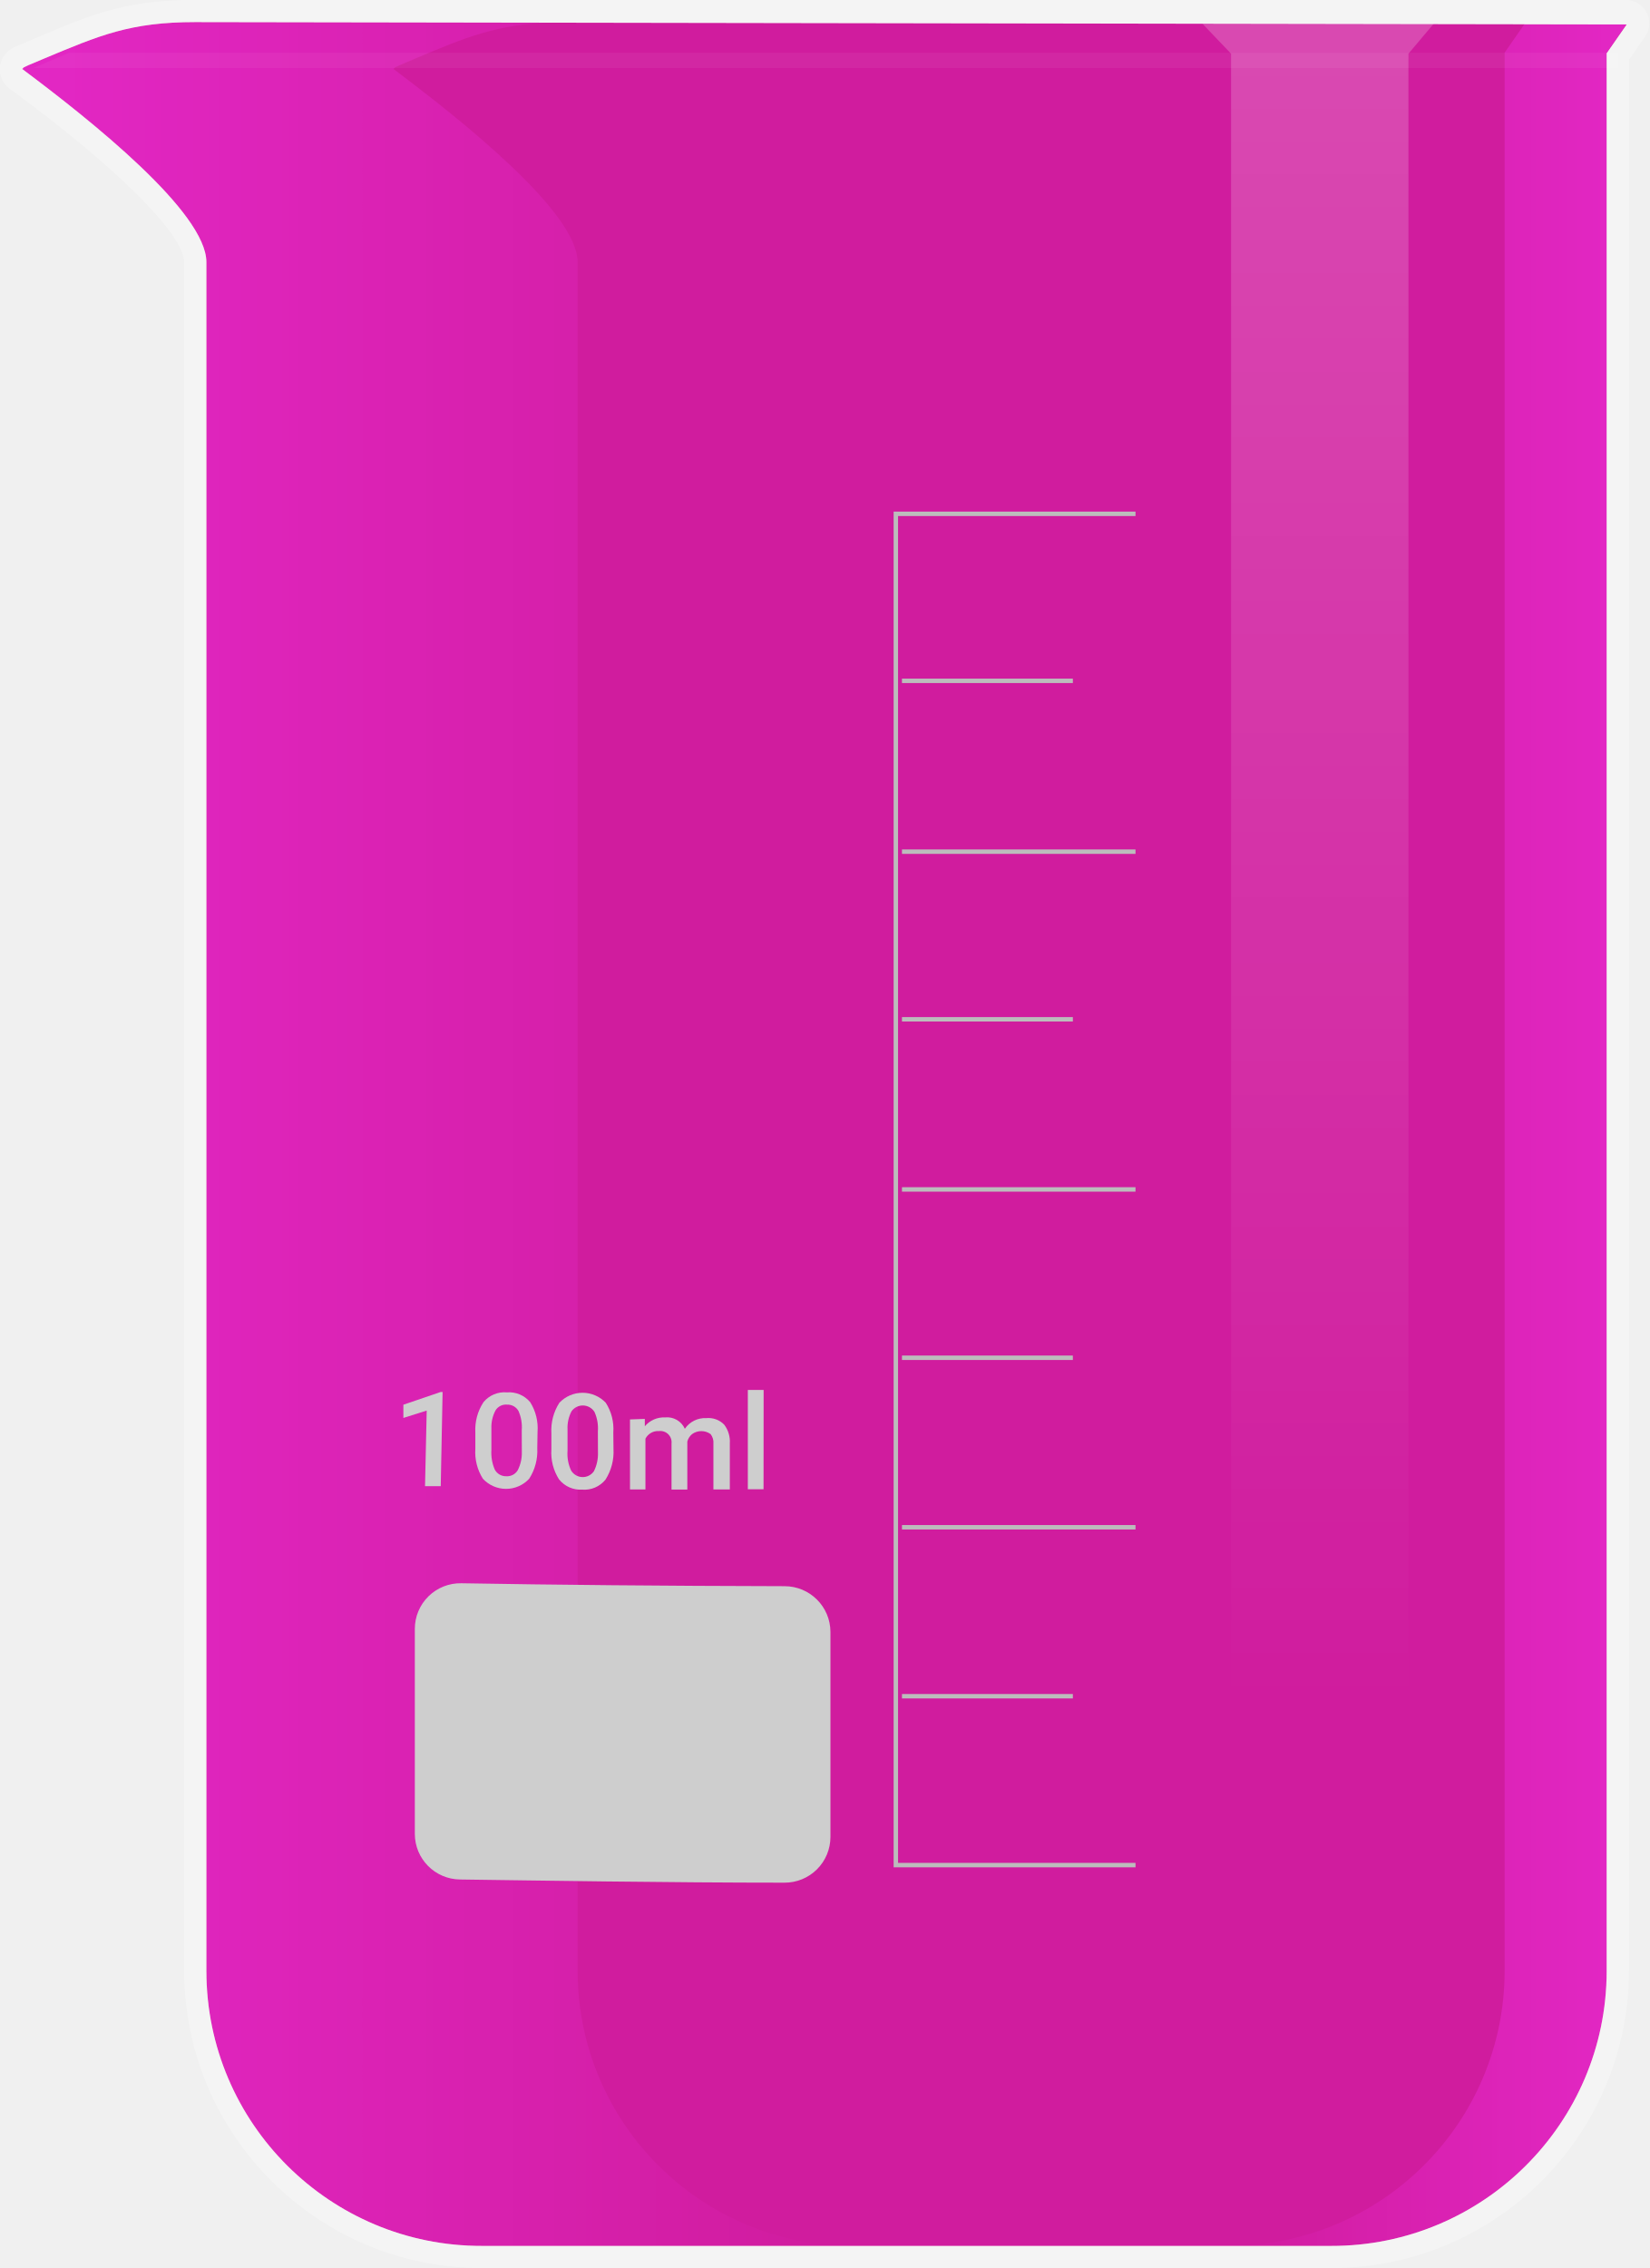
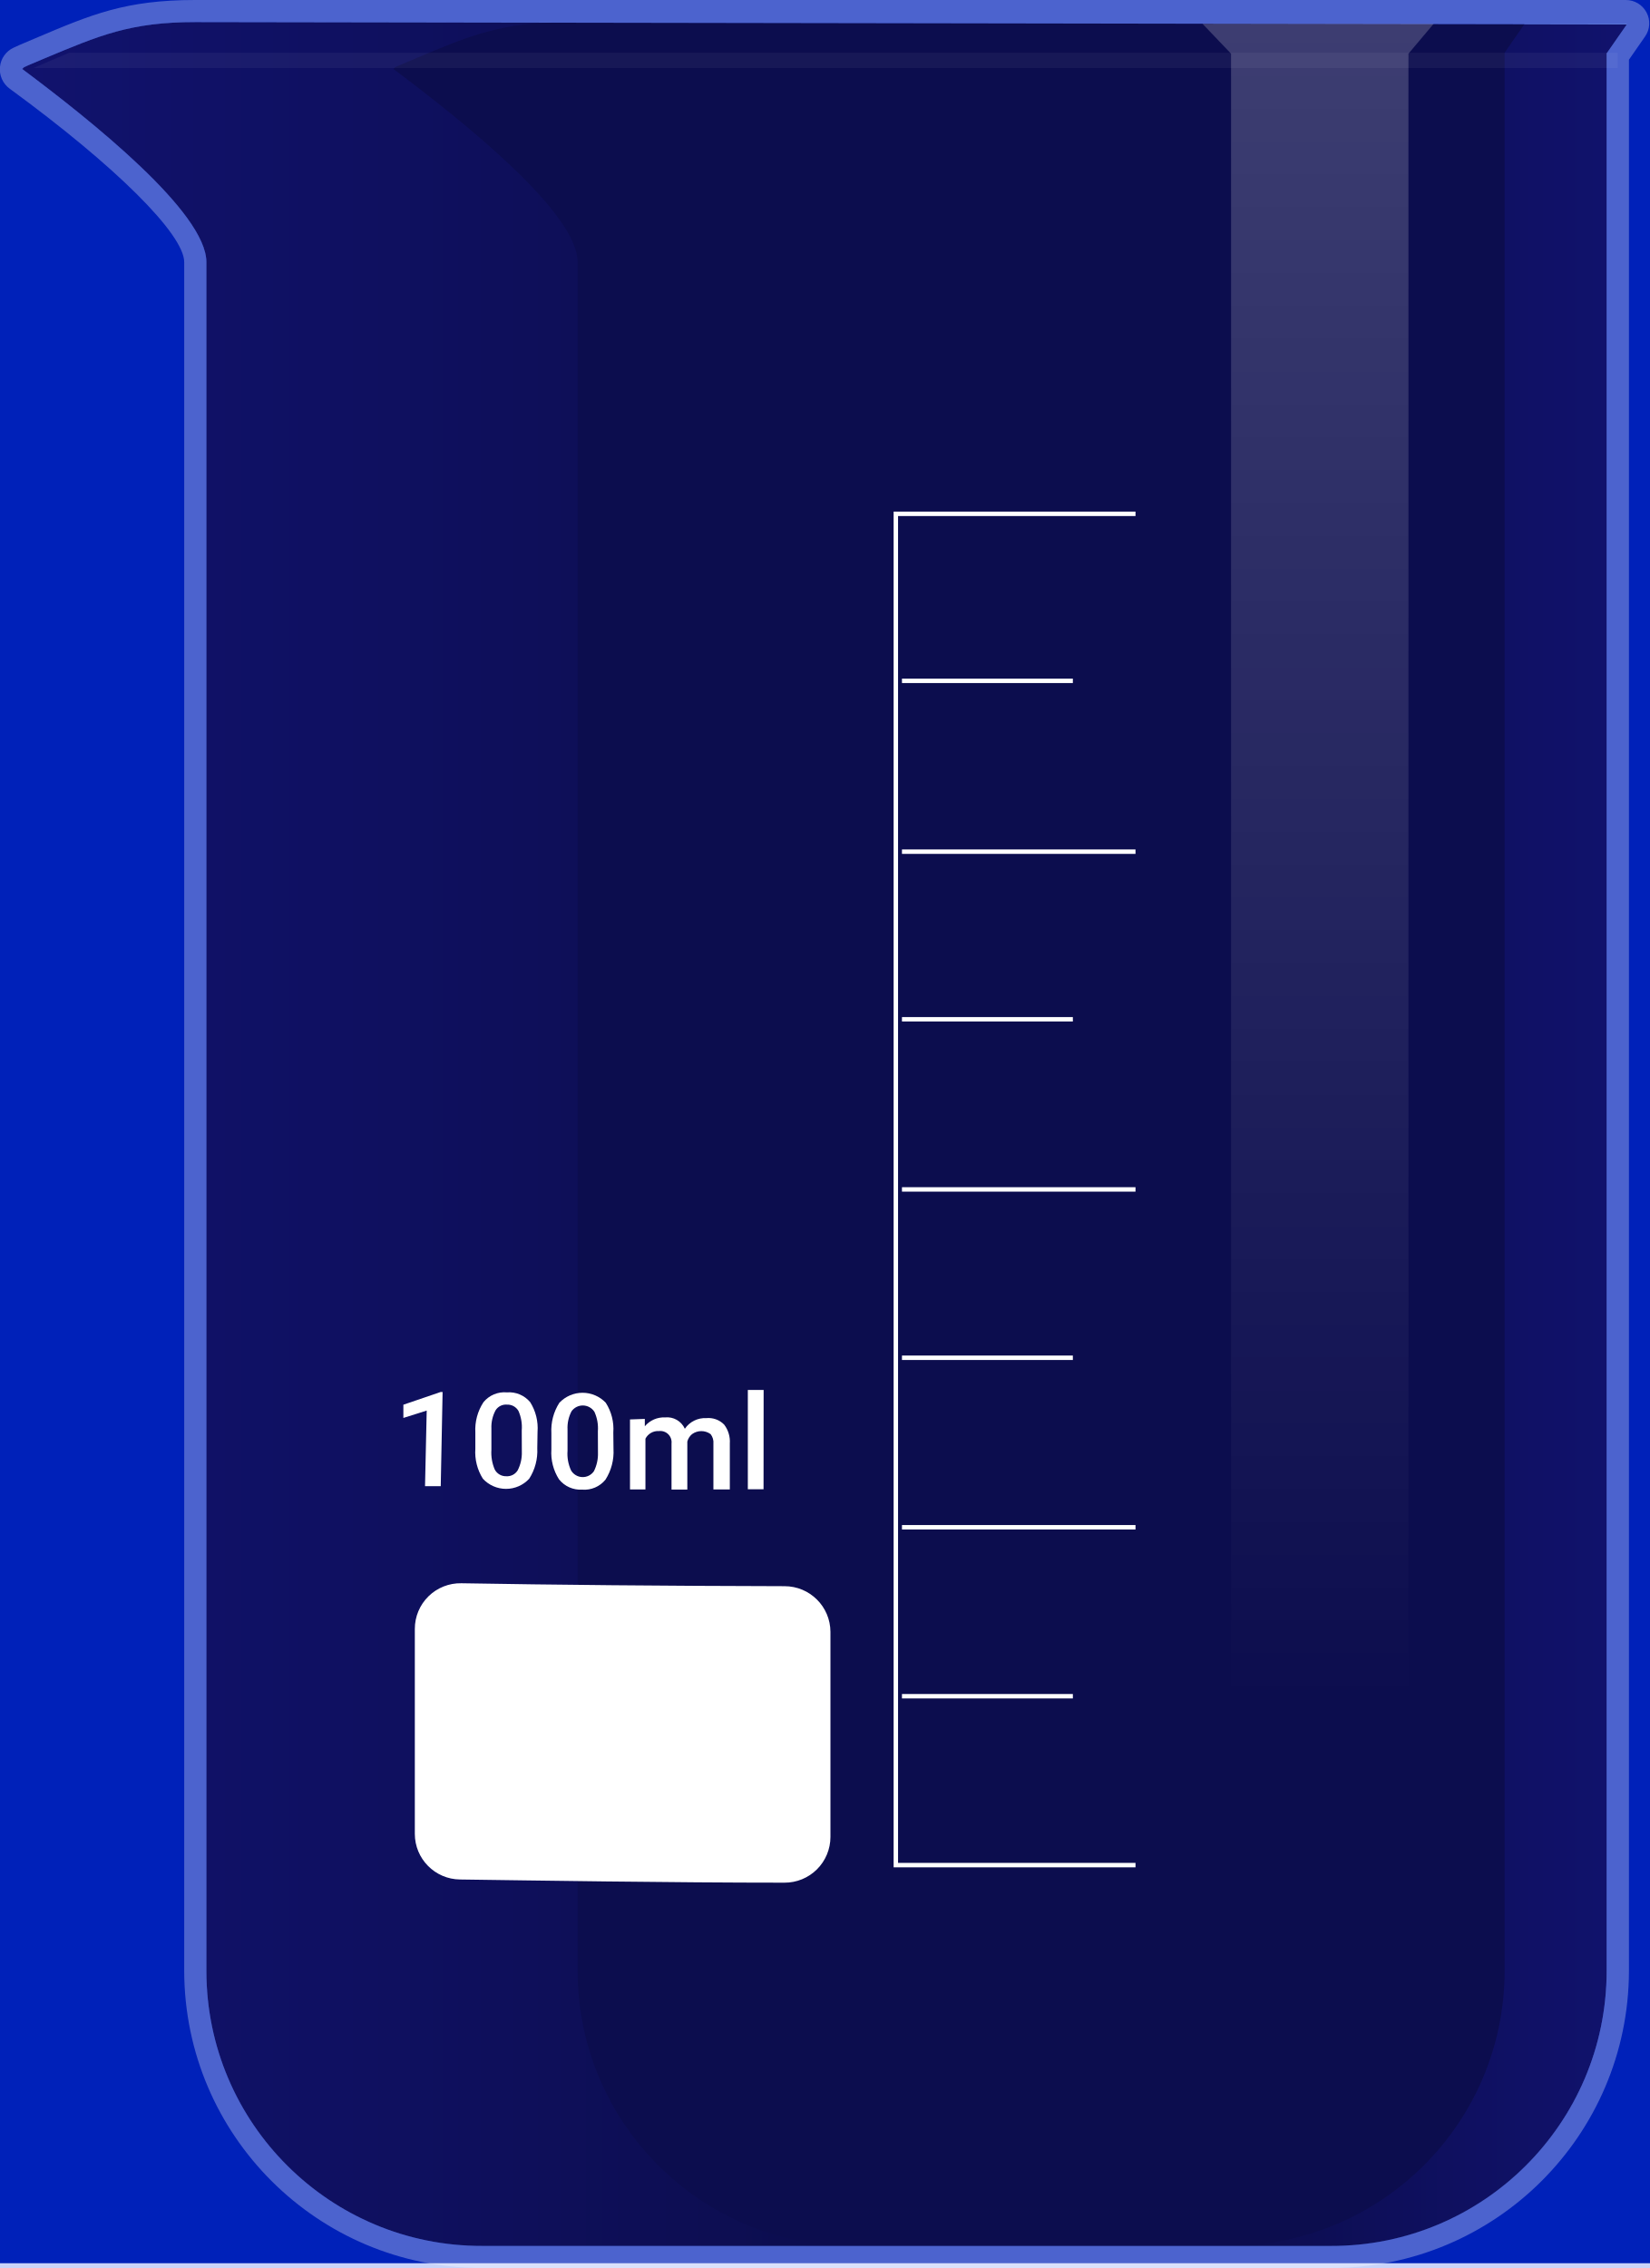
<svg xmlns="http://www.w3.org/2000/svg" viewBox="0 0 185.87 255.57">
  <defs>
-     <style>.cls-1{isolation:isolate;}.cls-2{fill:#ce1199;}.cls-3,.cls-4{fill:#fff;}.cls-3{opacity:0.3;}.cls-4{opacity:0.05;}.cls-5{opacity:0.5;fill:url(#Degradado_sin_nombre_7);}.cls-6,.cls-7{mix-blend-mode:overlay;opacity:0.4;}.cls-6{fill:url(#Degradado_sin_nombre_8);}.cls-7{fill:url(#Degradado_sin_nombre_10);}.cls-10,.cls-8{fill:#cecece;}.cls-8,.cls-9{stroke:#bcbcbc;stroke-miterlimit:10;stroke-width:0.5px;}.cls-9{fill:none;}</style>
+     <style>.cls-1{isolation:isolate;}.cls-2{fill:#0021b9;}.cls-3{fill:#cad4f9;}.cls-4{fill:#000145;}.cls-10,.cls-12,.cls-5,.cls-6{fill:#fff;}.cls-5{opacity:0.3;}.cls-6{opacity:0.05;}.cls-7{opacity:0.5;fill:url(#Degradado_sin_nombre_7);}.cls-8,.cls-9{mix-blend-mode:overlay;opacity:0.4;}.cls-8{fill:url(#Degradado_sin_nombre_8);}.cls-9{fill:url(#Degradado_sin_nombre_10);}.cls-10,.cls-11{stroke:#fff;stroke-miterlimit:10;stroke-width:0.5px;}.cls-11{fill:none;}</style>
    <linearGradient id="Degradado_sin_nombre_7" x1="148.55" y1="2.05" x2="148.55" y2="190.94" gradientUnits="userSpaceOnUse">
      <stop offset="0" stop-color="#fff" stop-opacity="0.4" />
      <stop offset="1" stop-color="#fff" stop-opacity="0" />
    </linearGradient>
    <linearGradient id="Degradado_sin_nombre_8" x1="138.49" y1="127.87" x2="183.34" y2="127.87" gradientUnits="userSpaceOnUse">
      <stop offset="0" stop-color="#fff" stop-opacity="0" />
      <stop offset="1" stop-color="#fff" />
    </linearGradient>
    <linearGradient id="Degradado_sin_nombre_10" x1="2.5" y1="127.78" x2="96.17" y2="127.78" gradientUnits="userSpaceOnUse">
      <stop offset="0" stop-color="#fff" />
      <stop offset="0.98" stop-color="#fff" stop-opacity="0" />
    </linearGradient>
  </defs>
  <g class="cls-1">
+     <g id="BG">
+       <rect class="cls-2" x="-3882.51" y="-2219.32" width="4349.37" height="2651.6" />
+       <rect class="cls-3" x="-3755.35" y="255.03" width="4169" height="17.26" rx="8.63" />
+     </g>
    <g id="vaso-precipitados">
-       <path id="liquido" class="cls-2" d="M22,2.49C14.64,2.49,11.19,4,4.92,6.62l-1.73.73-.49.23-.2.19c7.8,5.83,20.76,16.16,20.76,21.77v192.6a31,31,0,0,0,31.07,30.94H150a31,31,0,0,0,31.07-30.94V6l2.26-3.25Z" />
+       <path id="liquido" class="cls-4" d="M22,2.49C14.64,2.49,11.19,4,4.92,6.62l-1.73.73-.49.23-.2.19c7.8,5.83,20.76,16.16,20.76,21.77v192.6a31,31,0,0,0,31.07,30.94H150a31,31,0,0,0,31.07-30.94V6l2.26-3.25Z" />
      <g id="cuerpo">
-         <path id="borde" class="cls-3" d="M150,255.57H54.33a33.54,33.54,0,0,1-33.57-33.43V29.54C20.76,26.39,13,18.7,1.1,10A2.69,2.69,0,0,1,0,7.52,2.66,2.66,0,0,1,1.54,5.37l.68-.31,1.72-.73C10.3,1.63,14.13,0,22,0H183.23a2.63,2.63,0,0,1,2.33,1.4,2.59,2.59,0,0,1-.16,2.71l-1.82,2.62V222.14A33.54,33.54,0,0,1,150,255.57ZM22,2.49C14.64,2.49,11.19,4,4.92,6.62l-1.73.73-.49.23-.2.19c7.8,5.83,20.76,16.16,20.76,21.77v192.6a31,31,0,0,0,31.07,30.94H150a31,31,0,0,0,31.07-30.94V6l2.26-3.25Z" />
-         <path id="cuerpo-2" data-name="cuerpo" class="cls-4" d="M22,2.49C14.64,2.49,11.19,4,4.92,6.62l-1.73.73-.49.23-.2.19c7.8,5.83,20.76,16.16,20.76,21.77v192.6a31,31,0,0,0,31.07,30.94H150a31,31,0,0,0,31.07-30.94V6l2.26-3.25Z" />
-         <polygon id="brillo3" class="cls-5" points="158.73 239.99 138.74 239.99 138.74 6.05 135.52 2.68 161.57 2.68 158.73 6.05 158.73 239.99" />
-         <path id="brillo2" class="cls-6" d="M183.34,2.68l-2.26,3.25V222.12A31,31,0,0,1,150,253.06H138.49a31,31,0,0,0,31.08-30.94V5.93l2.26-3.25Z" />
-         <path id="brillo1" class="cls-7" d="M65.1,222.14V29.54c0-5.61-13-15.94-20.76-21.77l.2-.19.5-.23,1.72-.73C52.53,4.17,56,2.75,62.18,2.53L22,2.49C14.64,2.49,11.19,4,4.92,6.62l-1.73.73-.49.23-.2.19c7.8,5.83,20.76,16.16,20.76,21.77v192.6a31,31,0,0,0,31.07,30.94H96.17A31,31,0,0,1,65.1,222.14Z" />
+         <path id="borde" class="cls-5" d="M150,255.57H54.33a33.54,33.54,0,0,1-33.57-33.43V29.54C20.76,26.39,13,18.7,1.1,10A2.69,2.69,0,0,1,0,7.52,2.66,2.66,0,0,1,1.54,5.37l.68-.31,1.72-.73C10.3,1.63,14.13,0,22,0H183.23a2.63,2.63,0,0,1,2.33,1.4,2.59,2.59,0,0,1-.16,2.71l-1.82,2.62V222.14A33.54,33.54,0,0,1,150,255.57ZM22,2.49C14.64,2.49,11.19,4,4.92,6.62l-1.73.73-.49.23-.2.19c7.8,5.83,20.76,16.16,20.76,21.77v192.6a31,31,0,0,0,31.07,30.94H150a31,31,0,0,0,31.07-30.94V6l2.26-3.25Z" />
+         <path id="cuerpo-2" data-name="cuerpo" class="cls-6" d="M22,2.49C14.64,2.49,11.19,4,4.92,6.62l-1.73.73-.49.23-.2.19c7.8,5.83,20.76,16.16,20.76,21.77v192.6a31,31,0,0,0,31.07,30.94H150a31,31,0,0,0,31.07-30.94V6l2.26-3.25Z" />
+         <polygon id="brillo3" class="cls-7" points="158.73 239.99 138.74 239.99 138.74 6.05 135.52 2.68 161.57 2.68 158.73 6.05 158.73 239.99" />
+         <path id="brillo2" class="cls-8" d="M183.34,2.68l-2.26,3.25V222.12A31,31,0,0,1,150,253.06H138.49a31,31,0,0,0,31.08-30.94V5.93l2.26-3.25Z" />
+         <path id="brillo1" class="cls-9" d="M65.1,222.14V29.54c0-5.61-13-15.94-20.76-21.77l.2-.19.5-.23,1.72-.73C52.53,4.17,56,2.75,62.18,2.53L22,2.49C14.64,2.49,11.19,4,4.92,6.62l-1.73.73-.49.23-.2.19c7.8,5.83,20.76,16.16,20.76,21.77v192.6a31,31,0,0,0,31.07,30.94H96.17A31,31,0,0,1,65.1,222.14Z" />
        <g id="escala">
          <g id="regla">
-             <line class="cls-8" x1="101.65" y1="191.14" x2="120.91" y2="191.14" />
-             <line class="cls-8" x1="101.65" y1="153" x2="120.91" y2="153" />
-             <line class="cls-8" x1="101.65" y1="114.86" x2="120.91" y2="114.86" />
-             <line class="cls-8" x1="101.65" y1="76.72" x2="120.91" y2="76.72" />
-             <line class="cls-8" x1="127.97" y1="172.1" x2="101.65" y2="172.1" />
-             <line class="cls-8" x1="127.97" y1="134.03" x2="101.65" y2="134.03" />
-             <line class="cls-8" x1="127.97" y1="95.97" x2="101.65" y2="95.97" />
-             <polyline class="cls-9" points="127.97 57.9 100.96 57.9 100.96 210.17 100.96 210.17 127.97 210.17" />
+             <line class="cls-10" x1="101.65" y1="191.14" x2="120.91" y2="191.14" />
+             <line class="cls-10" x1="101.65" y1="153" x2="120.91" y2="153" />
+             <line class="cls-10" x1="101.65" y1="114.86" x2="120.91" y2="114.86" />
+             <line class="cls-10" x1="101.65" y1="76.72" x2="120.91" y2="76.72" />
+             <line class="cls-10" x1="127.97" y1="172.1" x2="101.65" y2="172.1" />
+             <line class="cls-10" x1="127.97" y1="134.03" x2="101.65" y2="134.03" />
+             <line class="cls-10" x1="127.97" y1="95.97" x2="101.65" y2="95.97" />
+             <polyline class="cls-11" points="127.97 57.9 100.96 57.9 100.96 210.17 100.96 210.17 127.97 210.17" />
          </g>
          <g id="_100ml" data-name="100ml">
-             <path class="cls-10" d="M49.67,167.47l-1.77,0,.19-8.52-2.63.83,0-1.49,4.19-1.43h.23Z" />
-             <path class="cls-10" d="M60.55,163.19a5.79,5.79,0,0,1-.91,3.44,3.55,3.55,0,0,1-5.22,0,5.61,5.61,0,0,1-.85-3.37l0-1.84a5.67,5.67,0,0,1,.92-3.42,3.06,3.06,0,0,1,2.64-1.1A3.1,3.1,0,0,1,59.75,158a5.5,5.5,0,0,1,.83,3.35Zm-1.75-2a4.51,4.51,0,0,0-.37-2.2,1.42,1.42,0,0,0-1.29-.71,1.38,1.38,0,0,0-1.29.64,4,4,0,0,0-.47,2.05l0,2.4a4.81,4.81,0,0,0,.38,2.23,1.42,1.42,0,0,0,1.3.75,1.4,1.4,0,0,0,1.28-.66,4.28,4.28,0,0,0,.47-2.1Z" />
-             <path class="cls-10" d="M69.14,163.28a5.83,5.83,0,0,1-.9,3.45,3.06,3.06,0,0,1-2.63,1.13A3.09,3.09,0,0,1,63,166.7a5.55,5.55,0,0,1-.86-3.36l0-1.84a5.74,5.74,0,0,1,.9-3.43,3.6,3.6,0,0,1,5.23,0,5.48,5.48,0,0,1,.85,3.35Zm-1.76-2a4.46,4.46,0,0,0-.39-2.19,1.56,1.56,0,0,0-2.58-.06,4,4,0,0,0-.45,2.05l0,2.4a4.46,4.46,0,0,0,.4,2.22,1.53,1.53,0,0,0,2.57.09,4.37,4.37,0,0,0,.46-2.11Z" />
-             <path class="cls-10" d="M72.67,159.89l0,.83a2.82,2.82,0,0,1,2.29-1A2.19,2.19,0,0,1,77.18,161a2.77,2.77,0,0,1,2.43-1.2,2.48,2.48,0,0,1,2,.73,3.15,3.15,0,0,1,.64,2.13l0,5.18H80.4l0-5.14a1.53,1.53,0,0,0-.32-1.1,1.78,1.78,0,0,0-2.08,0,1.62,1.62,0,0,0-.54.84l0,5.41H75.68l0-5.19a1.27,1.27,0,0,0-1.42-1.4,1.59,1.59,0,0,0-1.52.86l0,5.72H71l0-7.89Z" />
-             <path class="cls-10" d="M86.05,167.82H84.28V156.63h1.78Z" />
+             <path class="cls-12" d="M49.67,167.47l-1.77,0,.19-8.52-2.63.83,0-1.49,4.19-1.43h.23Z" />
+             <path class="cls-12" d="M60.55,163.19a5.79,5.79,0,0,1-.91,3.44,3.55,3.55,0,0,1-5.22,0,5.61,5.61,0,0,1-.85-3.37l0-1.84a5.67,5.67,0,0,1,.92-3.42,3.06,3.06,0,0,1,2.64-1.1A3.1,3.1,0,0,1,59.75,158a5.5,5.5,0,0,1,.83,3.35Zm-1.75-2a4.51,4.51,0,0,0-.37-2.2,1.42,1.42,0,0,0-1.29-.71,1.38,1.38,0,0,0-1.29.64,4,4,0,0,0-.47,2.05l0,2.4a4.81,4.81,0,0,0,.38,2.23,1.42,1.42,0,0,0,1.3.75,1.4,1.4,0,0,0,1.28-.66,4.28,4.28,0,0,0,.47-2.1Z" />
+             <path class="cls-12" d="M69.14,163.28a5.83,5.83,0,0,1-.9,3.45,3.06,3.06,0,0,1-2.63,1.13A3.09,3.09,0,0,1,63,166.7a5.55,5.55,0,0,1-.86-3.36l0-1.84a5.74,5.74,0,0,1,.9-3.43,3.6,3.6,0,0,1,5.23,0,5.48,5.48,0,0,1,.85,3.35Zm-1.76-2a4.46,4.46,0,0,0-.39-2.19,1.56,1.56,0,0,0-2.58-.06,4,4,0,0,0-.45,2.05l0,2.4a4.46,4.46,0,0,0,.4,2.22,1.53,1.53,0,0,0,2.57.09,4.37,4.37,0,0,0,.46-2.11Z" />
+             <path class="cls-12" d="M72.67,159.89l0,.83a2.82,2.82,0,0,1,2.29-1A2.19,2.19,0,0,1,77.18,161a2.77,2.77,0,0,1,2.43-1.2,2.48,2.48,0,0,1,2,.73,3.15,3.15,0,0,1,.64,2.13l0,5.18H80.4l0-5.14a1.53,1.53,0,0,0-.32-1.1,1.78,1.78,0,0,0-2.08,0,1.62,1.62,0,0,0-.54.84l0,5.41H75.68l0-5.19a1.27,1.27,0,0,0-1.42-1.4,1.59,1.59,0,0,0-1.52.86l0,5.72H71l0-7.89Z" />
+             <path class="cls-12" d="M86.05,167.82H84.28V156.63h1.78Z" />
          </g>
-           <path id="ml" class="cls-10" d="M52,178.41c10.36.18,22.86.3,36.42.33a5.17,5.17,0,0,1,5.17,5.15V207a5.16,5.16,0,0,1-5.19,5.15c-12.76,0-28.59-.25-36.56-.36a5.15,5.15,0,0,1-5.09-5.15V183.56A5.14,5.14,0,0,1,52,178.41Z" />
+           <path id="ml" class="cls-12" d="M52,178.41c10.36.18,22.86.3,36.42.33a5.17,5.17,0,0,1,5.17,5.15V207a5.16,5.16,0,0,1-5.19,5.15c-12.76,0-28.59-.25-36.56-.36a5.15,5.15,0,0,1-5.09-5.15V183.56A5.14,5.14,0,0,1,52,178.41Z" />
        </g>
-         <polygon id="sombra_boquilla" class="cls-4" points="182.31 7.67 3.76 7.67 7.77 5.95 182.31 5.95 182.31 7.67" />
+         <polygon id="sombra_boquilla" class="cls-6" points="182.31 7.67 3.76 7.67 7.77 5.95 182.31 5.95 182.31 7.67" />
      </g>
    </g>
  </g>
</svg>
